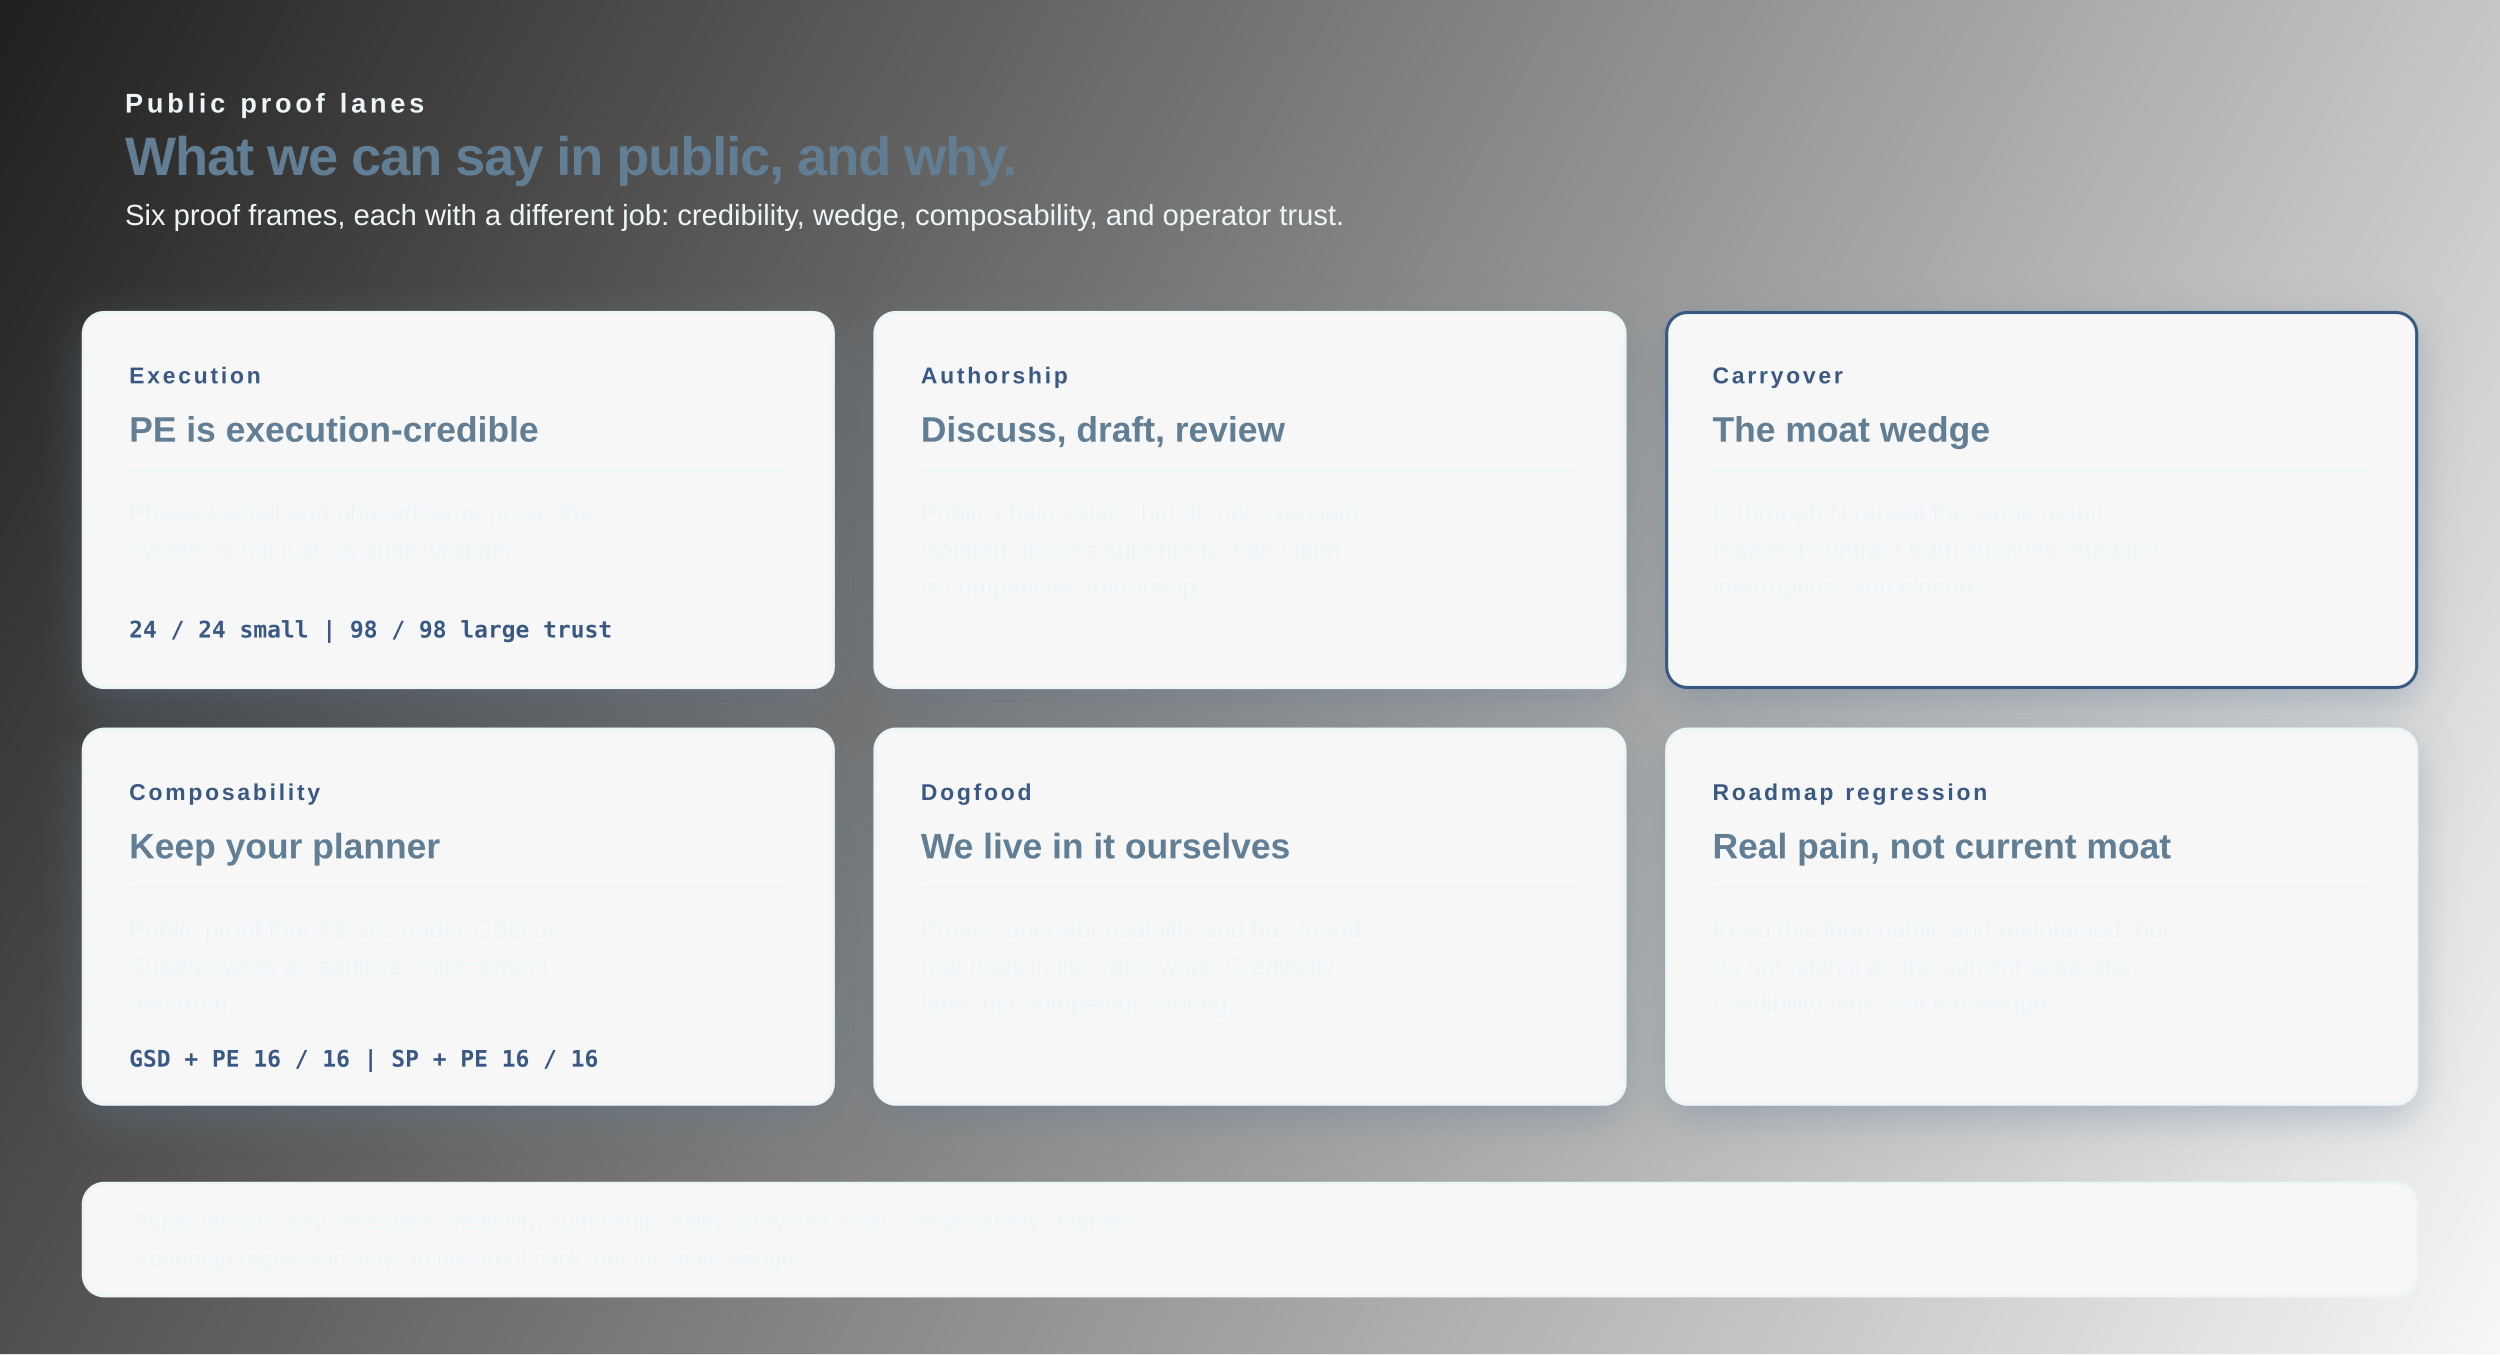
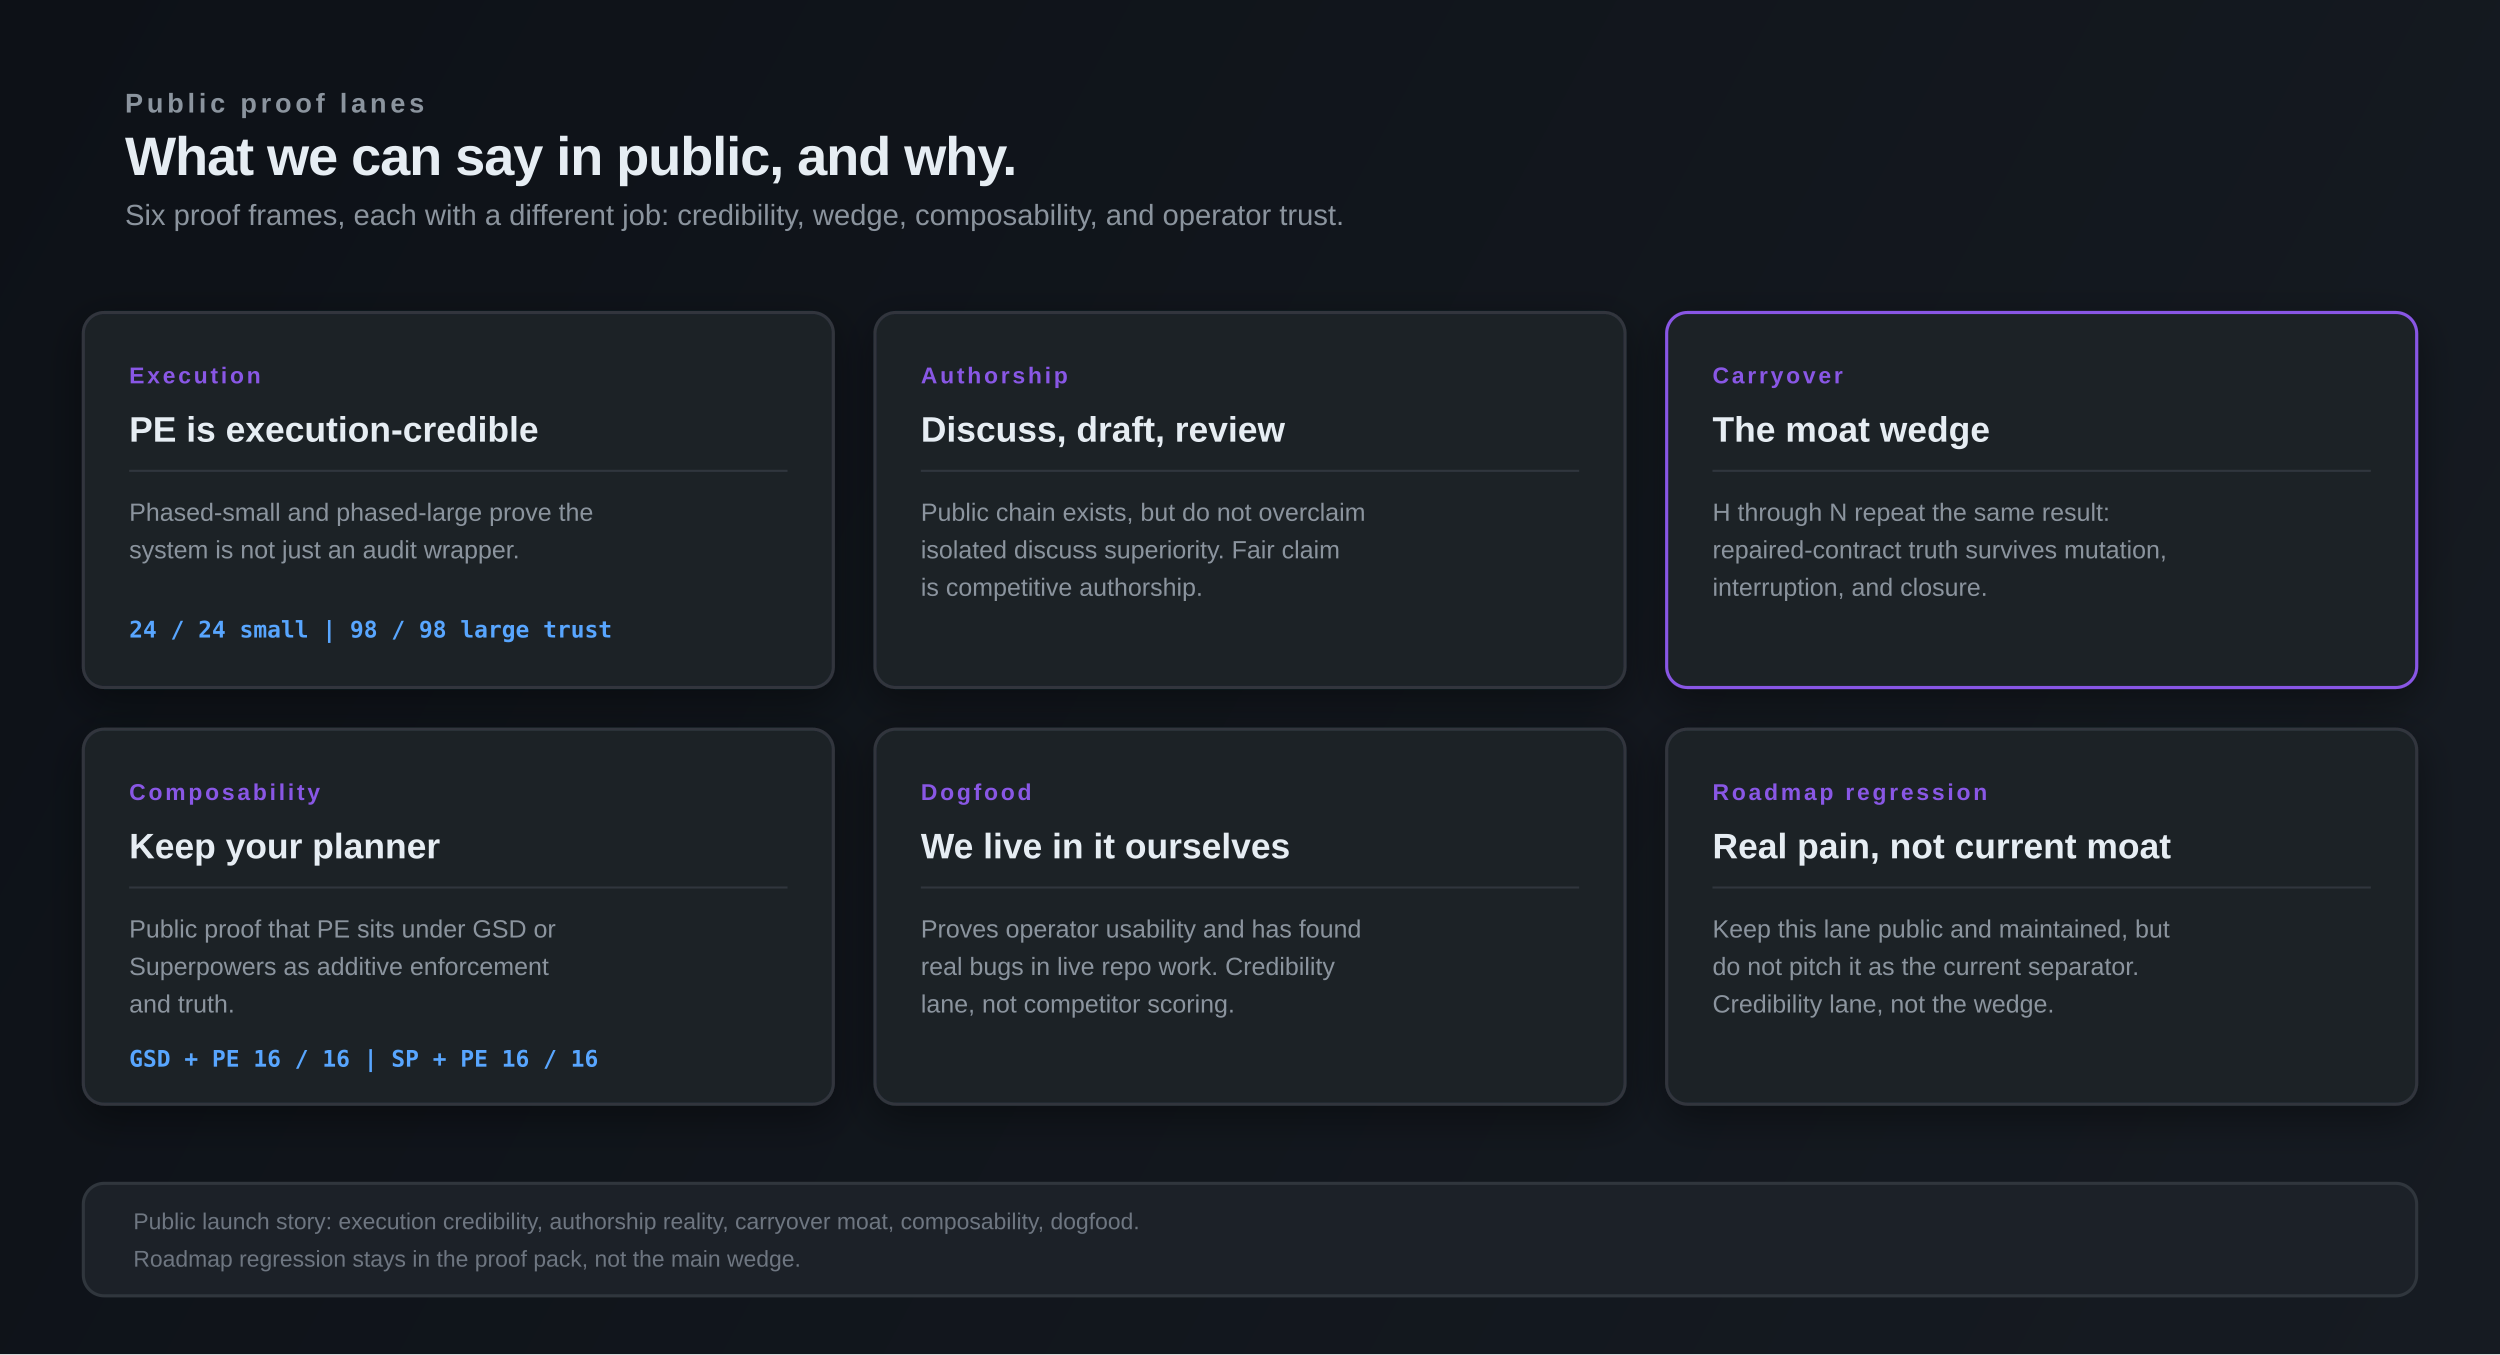
<svg xmlns="http://www.w3.org/2000/svg" width="1200" height="650" viewBox="0 0 1200 650" role="img" aria-labelledby="title desc">
  <defs>
    <linearGradient id="bg" x1="0" y1="0" x2="1200" y2="650" gradientUnits="userSpaceOnUse">
-       <stop offset="0" stop-color="#201f1e" />
-       <stop offset="1" stop-color="#f7f7f7" />
+       <stop offset="0" stop-color="#0d1117" />
+       <stop offset="1" stop-color="#161b22" />
    </linearGradient>
    <filter id="shadow" x="-20%" y="-20%" width="140%" height="160%">
-       <feDropShadow dx="0" dy="6" stdDeviation="10" flood-color="#617e94" flood-opacity="0.4" />
+       <feDropShadow dx="0" dy="6" stdDeviation="10" flood-color="#000" flood-opacity="0.4" />
    </filter>
    <style>
      .sans { font-family: "IBM Plex Sans", "Segoe UI", Arial, sans-serif; }
      .mono { font-family: "IBM Plex Mono", "Cascadia Code", Consolas, monospace; }
-       .eyebrow { font-size: 13px; font-weight: 700; letter-spacing: 0.14em; text-transform: uppercase; fill: #ecf6f9; }
-       .title { font-size: 26px; font-weight: 700; letter-spacing: -0.02em; fill: #617e94; }
-       .subtitle { font-size: 14px; font-weight: 500; fill: #ecf6f9; }
-       .step-num { font-size: 11px; font-weight: 700; fill: #395984; letter-spacing: 0.12em; text-transform: uppercase; }
-       .step-title { font-size: 17px; font-weight: 700; fill: #617e94; }
-       .step-sub { font-size: 12px; font-weight: 500; fill: #ecf6f9; }
-       .step-cmd { font-size: 11px; font-weight: 600; fill: #395984; }
-       .card { fill: #f7f7f7; stroke: #ecf6f9; stroke-width: 1.5; }
-       .card-active { fill: #f7f7f7; stroke: #395984; stroke-width: 1.5; }
-       .footer { font-size: 11px; font-weight: 500; fill: #ecf6f9; }
+       .eyebrow { font-size: 13px; font-weight: 700; letter-spacing: 0.14em; text-transform: uppercase; fill: #8b949e; }
+       .title { font-size: 26px; font-weight: 700; letter-spacing: -0.02em; fill: #e6edf3; }
+       .subtitle { font-size: 14px; font-weight: 500; fill: #8b949e; }
+       .step-num { font-size: 11px; font-weight: 700; fill: #8957e5; letter-spacing: 0.12em; text-transform: uppercase; }
+       .step-title { font-size: 17px; font-weight: 700; fill: #e6edf3; }
+       .step-sub { font-size: 12px; font-weight: 500; fill: #8b949e; }
+       .step-cmd { font-size: 11px; font-weight: 600; fill: #58a6ff; }
+       .card { fill: #1c2128; stroke: #30363d; stroke-width: 1.5; }
+       .card-active { fill: #1c2128; stroke: #8957e5; stroke-width: 1.5; }
+       .footer { font-size: 11px; font-weight: 500; fill: #6e7681; }
    </style>
  </defs>
  <rect width="1200" height="650" fill="url(#bg)" />
  <text x="60" y="54" class="sans eyebrow">Public proof lanes</text>
  <text x="60" y="84" class="sans title">What we can say in public, and why.</text>
  <text x="60" y="108" class="sans subtitle">Six proof frames, each with a different job: credibility, wedge, composability, and operator trust.</text>
  <g transform="translate(40, 150)">
    <rect width="360" height="180" rx="10" class="card" filter="url(#shadow)" />
    <text x="22" y="34" class="sans step-num">Execution</text>
    <text x="22" y="62" class="sans step-title">PE is execution-credible</text>
-     <line x1="22" y1="76" x2="338" y2="76" stroke="#ecf6f9" stroke-width="1" />
+     <line x1="22" y1="76" x2="338" y2="76" stroke="#30363d" stroke-width="1" />
    <text x="22" y="100" class="sans step-sub">Phased-small and phased-large prove the</text>
    <text x="22" y="118" class="sans step-sub">system is not just an audit wrapper.</text>
    <text x="22" y="156" class="mono step-cmd">24 / 24 small  |  98 / 98 large trust</text>
  </g>
  <g transform="translate(420, 150)">
    <rect width="360" height="180" rx="10" class="card" filter="url(#shadow)" />
    <text x="22" y="34" class="sans step-num">Authorship</text>
    <text x="22" y="62" class="sans step-title">Discuss, draft, review</text>
-     <line x1="22" y1="76" x2="338" y2="76" stroke="#ecf6f9" stroke-width="1" />
+     <line x1="22" y1="76" x2="338" y2="76" stroke="#30363d" stroke-width="1" />
    <text x="22" y="100" class="sans step-sub">Public chain exists, but do not overclaim</text>
    <text x="22" y="118" class="sans step-sub">isolated discuss superiority. Fair claim</text>
    <text x="22" y="136" class="sans step-sub">is competitive authorship.</text>
  </g>
  <g transform="translate(800, 150)">
    <rect width="360" height="180" rx="10" class="card-active" filter="url(#shadow)" />
    <text x="22" y="34" class="sans step-num">Carryover</text>
    <text x="22" y="62" class="sans step-title">The moat wedge</text>
-     <line x1="22" y1="76" x2="338" y2="76" stroke="#ecf6f9" stroke-width="1" />
+     <line x1="22" y1="76" x2="338" y2="76" stroke="#30363d" stroke-width="1" />
    <text x="22" y="100" class="sans step-sub">H through N repeat the same result:</text>
    <text x="22" y="118" class="sans step-sub">repaired-contract truth survives mutation,</text>
    <text x="22" y="136" class="sans step-sub">interruption, and closure.</text>
  </g>
  <g transform="translate(40, 350)">
    <rect width="360" height="180" rx="10" class="card" filter="url(#shadow)" />
    <text x="22" y="34" class="sans step-num">Composability</text>
    <text x="22" y="62" class="sans step-title">Keep your planner</text>
-     <line x1="22" y1="76" x2="338" y2="76" stroke="#ecf6f9" stroke-width="1" />
+     <line x1="22" y1="76" x2="338" y2="76" stroke="#30363d" stroke-width="1" />
    <text x="22" y="100" class="sans step-sub">Public proof that PE sits under GSD or</text>
    <text x="22" y="118" class="sans step-sub">Superpowers as additive enforcement</text>
    <text x="22" y="136" class="sans step-sub">and truth.</text>
    <text x="22" y="162" class="mono step-cmd">GSD + PE 16 / 16  |  SP + PE 16 / 16</text>
  </g>
  <g transform="translate(420, 350)">
    <rect width="360" height="180" rx="10" class="card" filter="url(#shadow)" />
    <text x="22" y="34" class="sans step-num">Dogfood</text>
    <text x="22" y="62" class="sans step-title">We live in it ourselves</text>
-     <line x1="22" y1="76" x2="338" y2="76" stroke="#ecf6f9" stroke-width="1" />
+     <line x1="22" y1="76" x2="338" y2="76" stroke="#30363d" stroke-width="1" />
    <text x="22" y="100" class="sans step-sub">Proves operator usability and has found</text>
    <text x="22" y="118" class="sans step-sub">real bugs in live repo work. Credibility</text>
    <text x="22" y="136" class="sans step-sub">lane, not competitor scoring.</text>
  </g>
  <g transform="translate(800, 350)">
    <rect width="360" height="180" rx="10" class="card" filter="url(#shadow)" />
    <text x="22" y="34" class="sans step-num">Roadmap regression</text>
    <text x="22" y="62" class="sans step-title">Real pain, not current moat</text>
-     <line x1="22" y1="76" x2="338" y2="76" stroke="#ecf6f9" stroke-width="1" />
+     <line x1="22" y1="76" x2="338" y2="76" stroke="#30363d" stroke-width="1" />
    <text x="22" y="100" class="sans step-sub">Keep this lane public and maintained, but</text>
    <text x="22" y="118" class="sans step-sub">do not pitch it as the current separator.</text>
    <text x="22" y="136" class="sans step-sub">Credibility lane, not the wedge.</text>
  </g>
  <g transform="translate(40, 568)">
    <rect width="1120" height="54" rx="10" class="card" />
    <text x="24" y="22" class="sans footer">Public launch story: execution credibility, authorship reality, carryover moat, composability, dogfood.</text>
    <text x="24" y="40" class="sans footer">Roadmap regression stays in the proof pack, not the main wedge.</text>
  </g>
</svg>
